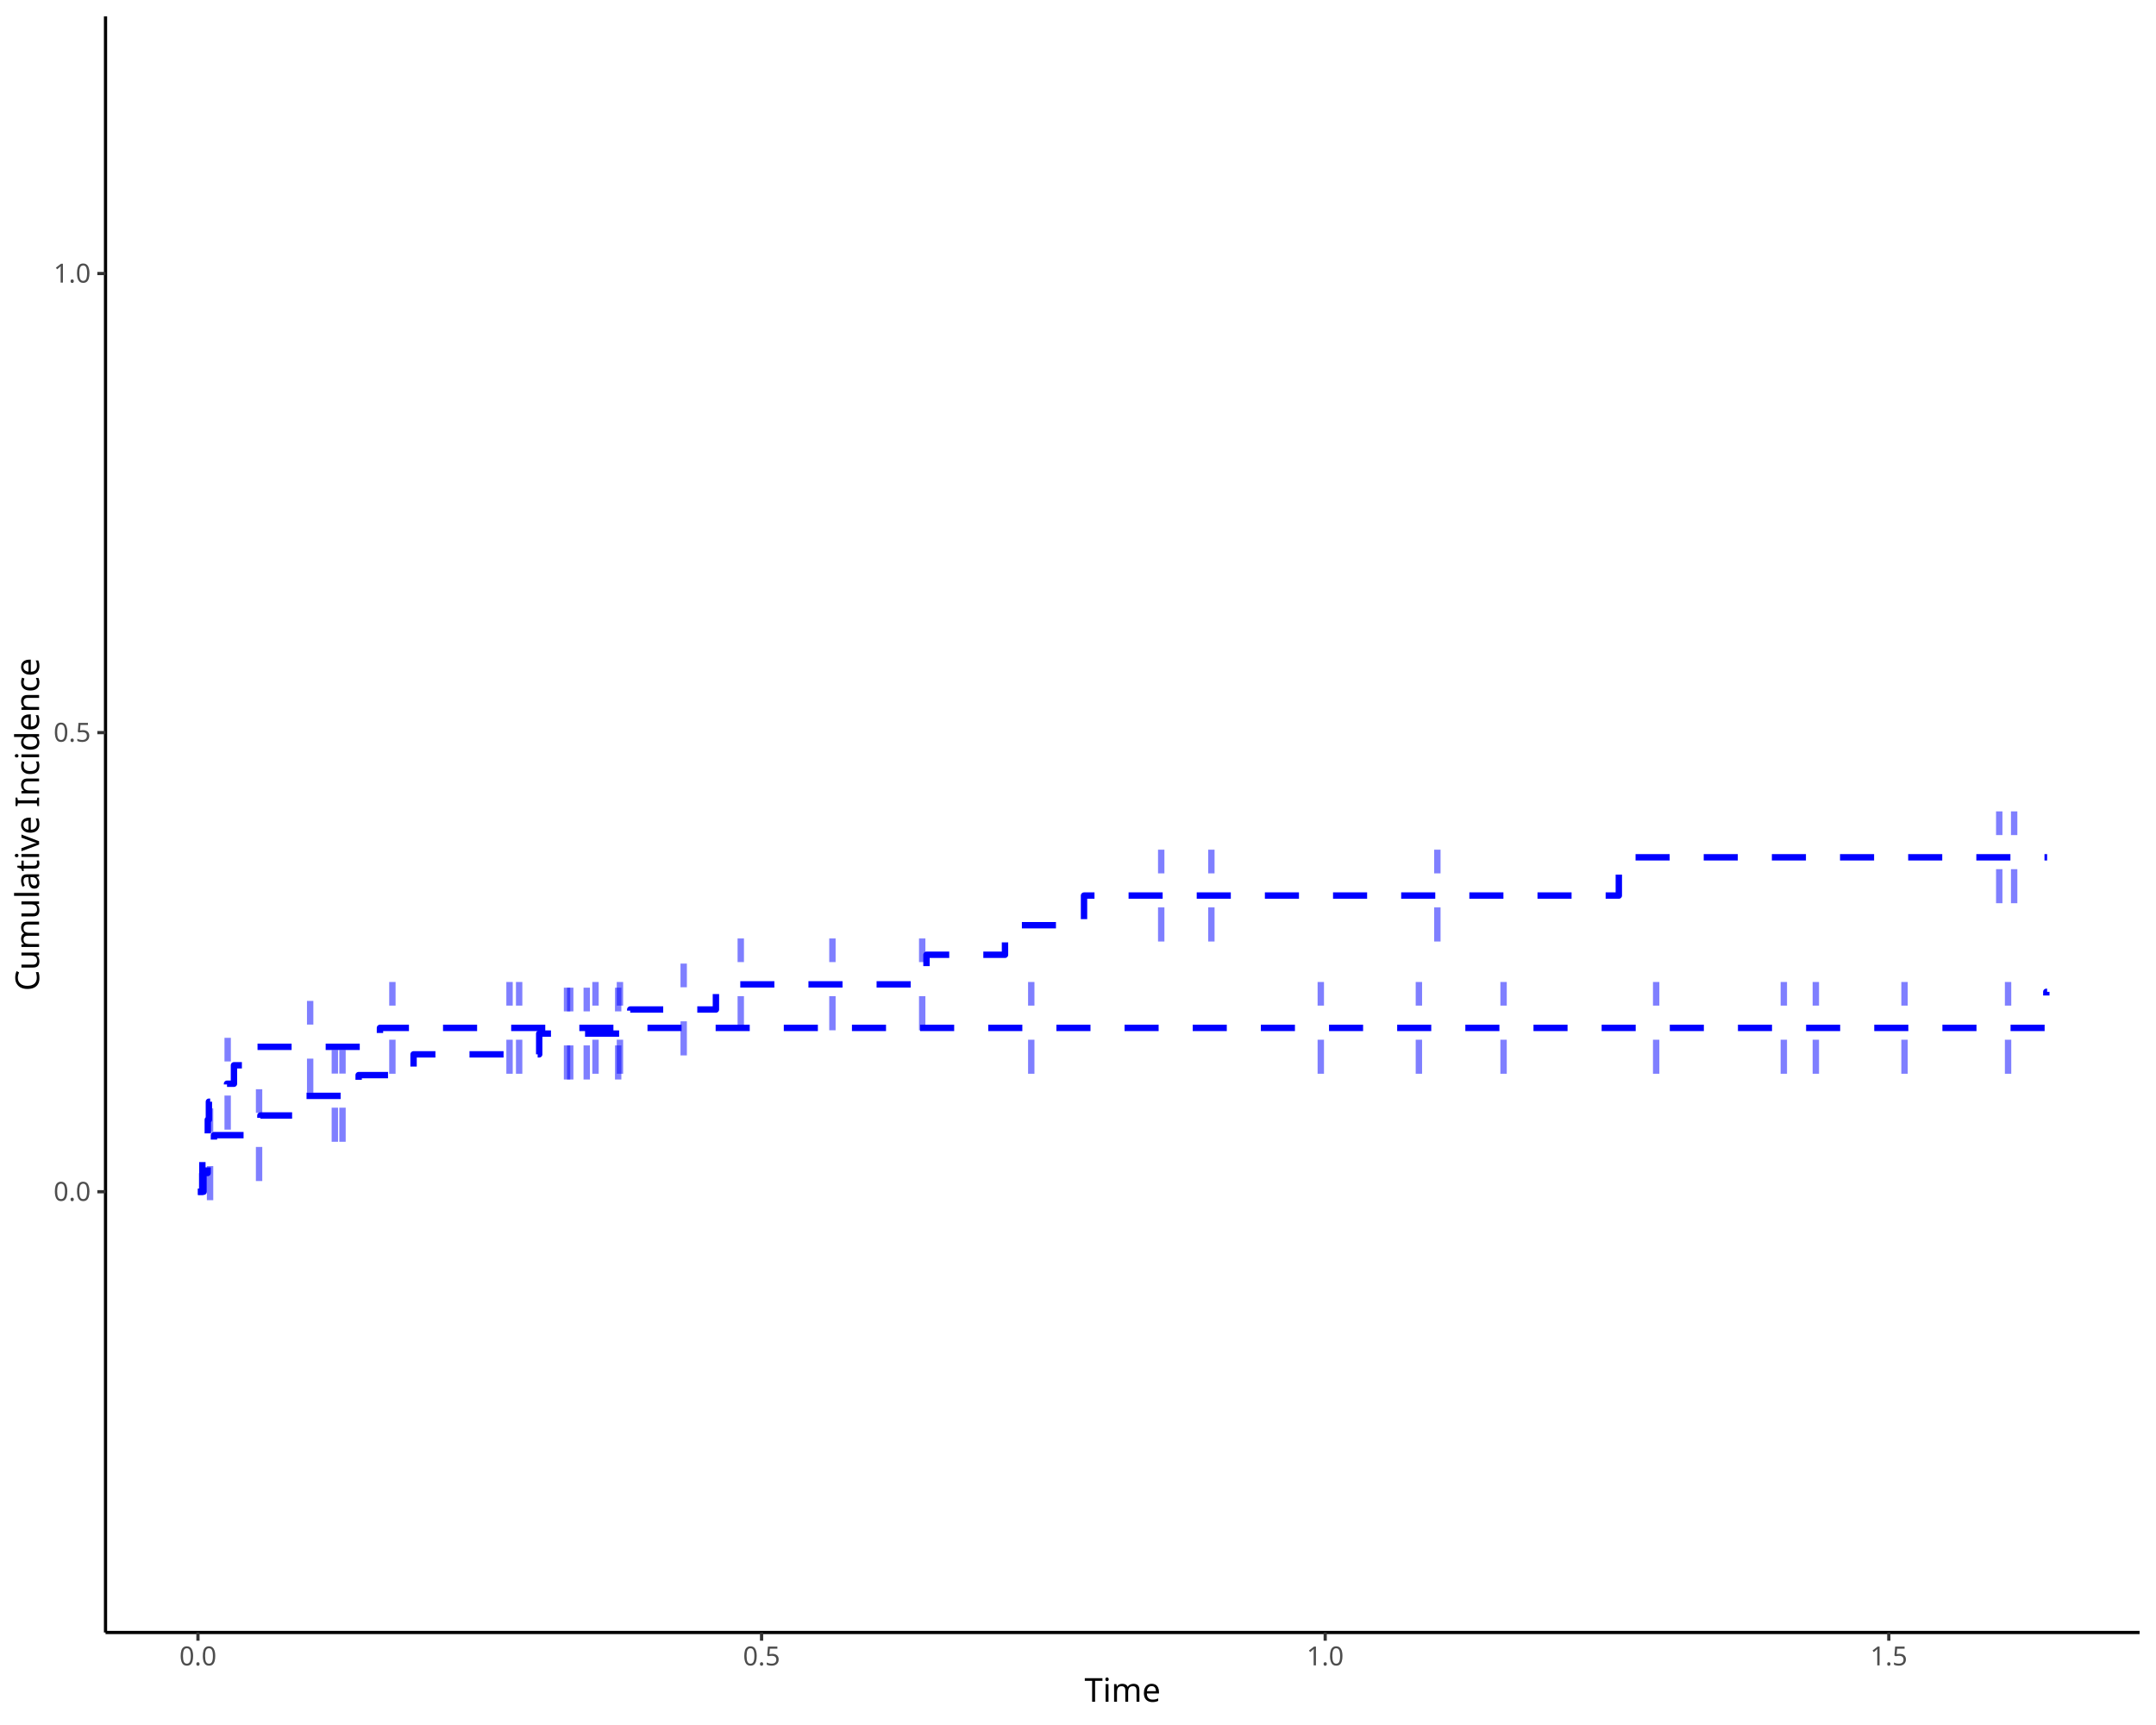
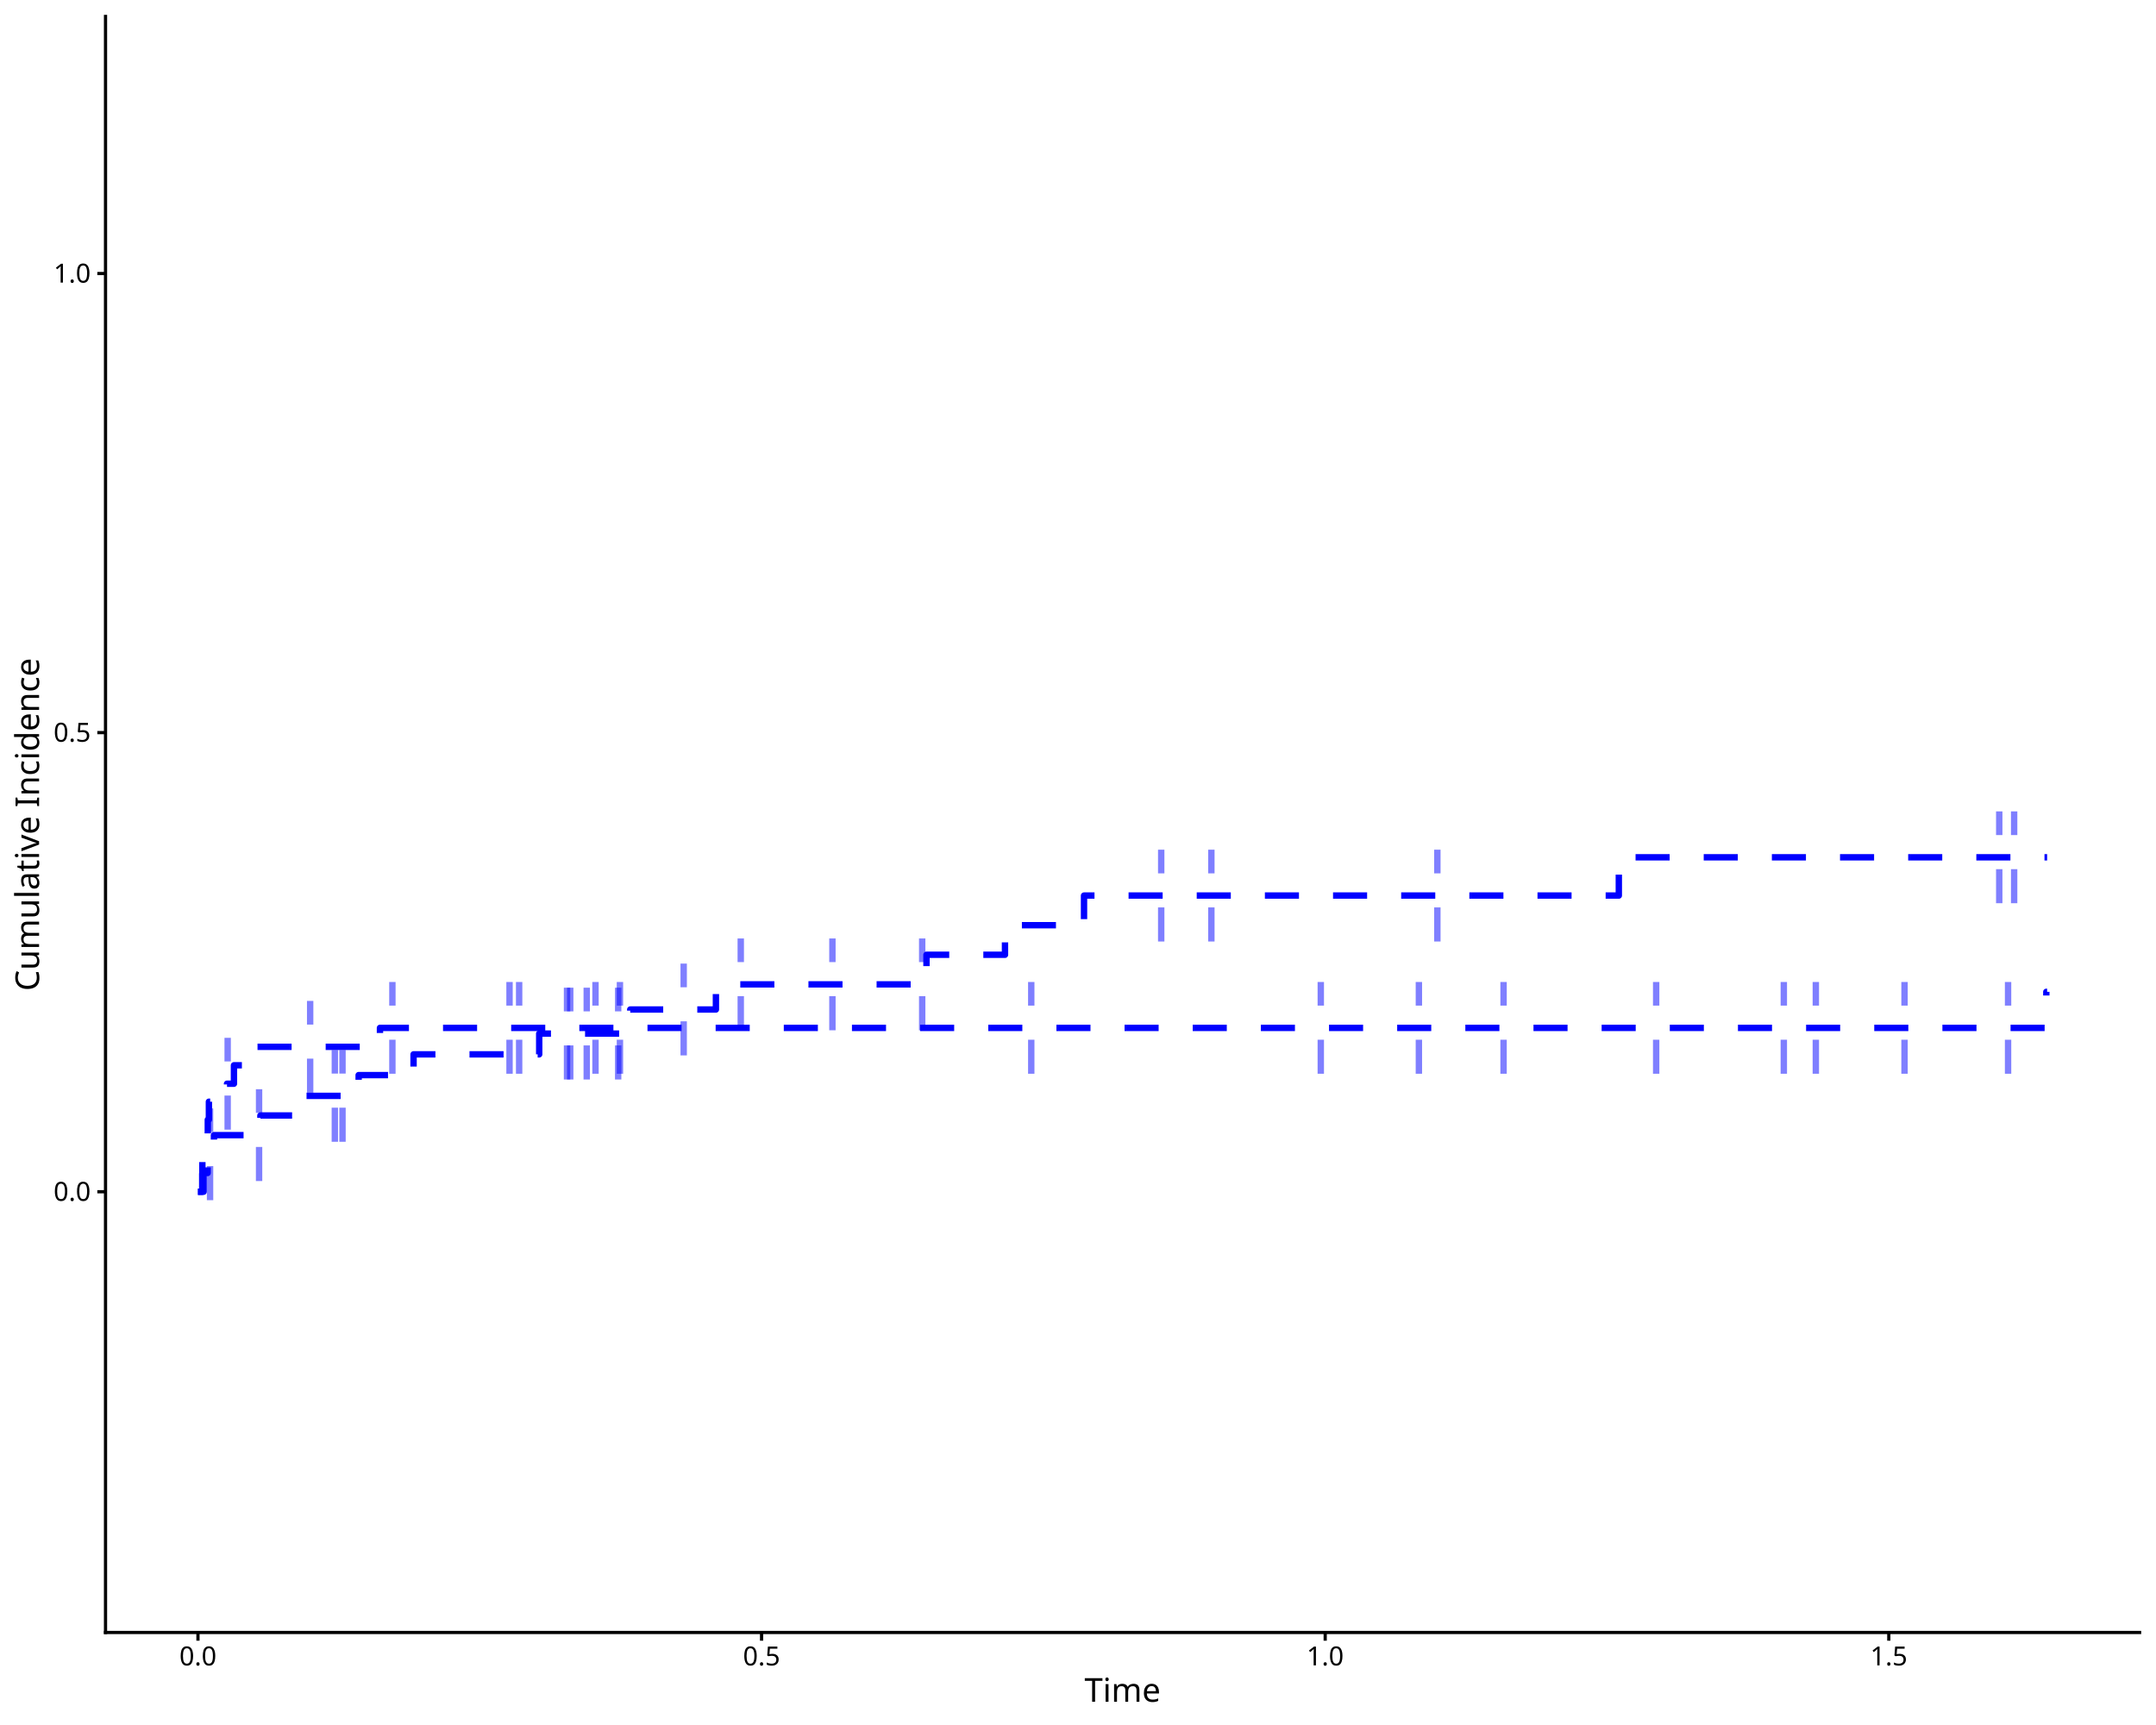
<svg xmlns="http://www.w3.org/2000/svg" class="svglite" data-engine-version="2.0" width="720.00pt" height="576.00pt" viewBox="0 0 720.00 576.00">
  <defs>
    <style type="text/css">
    .svglite line, .svglite polyline, .svglite polygon, .svglite path, .svglite rect, .svglite circle {
      fill: none;
      stroke: #000000;
      stroke-linecap: round;
      stroke-linejoin: round;
      stroke-miterlimit: 10.00;
    }
  </style>
  </defs>
  <rect width="100%" height="100%" style="stroke: none; fill: #FFFFFF;" />
  <defs>
    <clipPath id="cpMC4wMHw3MjAuMDB8MC4wMHw1NzYuMDA=">
      <rect x="0.00" y="0.00" width="720.00" height="576.00" />
    </clipPath>
  </defs>
  <g clip-path="url(#cpMC4wMHw3MjAuMDB8MC4wMHw1NzYuMDA=)">
    <rect x="0.00" y="0.00" width="720.00" height="576.00" style="stroke-width: 1.07; stroke: #FFFFFF; fill: #FFFFFF;" />
  </g>
  <defs>
    <clipPath id="cpMzUuMjR8NzE0LjUyfDUuNDh8NTQ1LjEx">
      <rect x="35.24" y="5.48" width="679.28" height="539.63" />
    </clipPath>
  </defs>
  <g clip-path="url(#cpMzUuMjR8NzE0LjUyfDUuNDh8NTQ1LjEx)">
    <rect x="35.24" y="5.48" width="679.28" height="539.63" style="stroke-width: 1.07; stroke: none; fill: #FFFFFF;" />
    <polyline points="66.11,397.94 66.87,397.94 66.87,397.94 67.53,397.94 67.53,397.94 67.58,397.94 67.58,397.94 68.00,397.94 68.00,391.68 68.26,391.68 68.26,391.68 68.43,391.68 68.43,391.68 69.34,391.68 69.34,385.43 69.39,385.43 69.39,385.43 69.76,385.43 69.76,385.43 70.95,385.43 70.95,385.43 71.45,385.43 71.45,379.03 71.96,379.03 71.96,379.03 72.49,379.03 72.49,379.03 73.28,379.03 73.28,379.03 75.81,379.03 75.81,379.03 78.13,379.03 78.13,379.03 78.19,379.03 78.19,379.03 85.22,379.03 85.22,379.03 86.96,379.03 86.96,372.48 90.26,372.48 90.26,372.48 93.72,372.48 93.72,372.48 95.24,372.48 95.24,372.48 98.76,372.48 98.76,365.92 114.24,365.92 114.24,365.92 119.77,365.92 119.77,358.99 126.89,358.99 126.89,358.99 128.72,358.99 128.72,358.99 129.46,358.99 129.46,358.99 136.32,358.99 136.32,358.99 138.11,358.99 138.11,352.06 143.21,352.06 143.21,352.06 158.55,352.06 158.55,352.06 180.07,352.06 180.07,345.13 192.10,345.13 192.10,345.13 200.76,345.13 200.76,345.13 210.47,345.13 210.47,337.09 239.08,337.09 239.08,328.69 241.47,328.69 241.47,328.69 300.97,328.69 300.97,328.69 309.40,328.69 309.40,318.81 335.62,318.81 335.62,308.93 362.01,308.93 362.01,299.04 388.75,299.04 388.75,299.04 419.48,299.04 419.48,299.04 532.88,299.04 532.88,299.04 540.61,299.04 540.61,286.27 683.37,286.27 683.37,286.27 683.64,286.27 683.64,286.27 " style="stroke-width: 2.13; stroke: #0000FF; stroke-dasharray: 11.38,11.38; stroke-linecap: butt;" />
    <polyline points="66.11,397.94 66.87,397.94 66.87,397.94 67.53,397.94 67.53,391.93 67.58,391.93 67.58,385.92 68.00,385.92 68.00,385.92 68.26,385.92 68.26,385.92 68.43,385.92 68.43,379.90 69.34,379.90 69.34,379.90 69.39,379.90 69.39,373.89 69.76,373.89 69.76,367.88 70.95,367.88 70.95,367.88 71.45,367.88 71.45,367.88 71.96,367.88 71.96,367.88 72.49,367.88 72.49,367.88 73.28,367.88 73.28,367.88 75.81,367.88 75.81,361.87 78.13,361.87 78.13,355.71 78.19,355.71 78.19,355.71 85.22,355.71 85.22,349.55 86.96,349.55 86.96,349.55 90.26,349.55 90.26,349.55 93.72,349.55 93.72,349.55 95.24,349.55 95.24,349.55 98.76,349.55 98.76,349.55 114.24,349.55 114.24,349.55 119.77,349.55 119.77,349.55 126.89,349.55 126.89,343.22 128.72,343.22 128.72,343.22 129.46,343.22 129.46,343.22 136.32,343.22 136.32,343.22 138.11,343.22 138.11,343.22 143.21,343.22 143.21,343.22 158.55,343.22 158.55,343.22 180.07,343.22 180.07,343.22 192.10,343.22 192.10,343.22 200.76,343.22 200.76,343.22 210.47,343.22 210.47,343.22 239.08,343.22 239.08,343.22 241.47,343.22 241.47,343.22 300.97,343.22 300.97,343.22 309.40,343.22 309.40,343.22 335.62,343.22 335.62,343.22 362.01,343.22 362.01,343.22 388.75,343.22 388.75,343.22 419.48,343.22 419.48,343.22 532.88,343.22 532.88,343.22 540.61,343.22 540.61,343.22 683.37,343.22 683.37,331.19 683.64,331.19 683.64,331.19 " style="stroke-width: 2.13; stroke: #0000FF; stroke-dasharray: 11.38,11.38; stroke-linecap: butt;" />
    <line x1="70.15" y1="400.76" x2="70.15" y2="370.09" style="stroke-width: 2.13; stroke: #0000FF; stroke-opacity: 0.50; stroke-dasharray: 11.38,11.38; stroke-linecap: butt;" />
    <line x1="86.52" y1="394.36" x2="86.52" y2="363.70" style="stroke-width: 2.13; stroke: #0000FF; stroke-opacity: 0.50; stroke-dasharray: 11.38,11.38; stroke-linecap: butt;" />
    <line x1="111.82" y1="381.25" x2="111.82" y2="350.59" style="stroke-width: 2.13; stroke: #0000FF; stroke-opacity: 0.50; stroke-dasharray: 11.38,11.38; stroke-linecap: butt;" />
    <line x1="114.38" y1="381.25" x2="114.38" y2="350.59" style="stroke-width: 2.13; stroke: #0000FF; stroke-opacity: 0.50; stroke-dasharray: 11.38,11.38; stroke-linecap: butt;" />
    <line x1="189.36" y1="360.46" x2="189.36" y2="329.80" style="stroke-width: 2.13; stroke: #0000FF; stroke-opacity: 0.50; stroke-dasharray: 11.38,11.38; stroke-linecap: butt;" />
    <line x1="190.43" y1="360.46" x2="190.43" y2="329.80" style="stroke-width: 2.13; stroke: #0000FF; stroke-opacity: 0.50; stroke-dasharray: 11.38,11.38; stroke-linecap: butt;" />
    <line x1="195.94" y1="360.46" x2="195.94" y2="329.80" style="stroke-width: 2.13; stroke: #0000FF; stroke-opacity: 0.50; stroke-dasharray: 11.38,11.38; stroke-linecap: butt;" />
    <line x1="206.44" y1="360.46" x2="206.44" y2="329.80" style="stroke-width: 2.13; stroke: #0000FF; stroke-opacity: 0.50; stroke-dasharray: 11.38,11.38; stroke-linecap: butt;" />
    <line x1="228.32" y1="352.42" x2="228.32" y2="321.76" style="stroke-width: 2.13; stroke: #0000FF; stroke-opacity: 0.50; stroke-dasharray: 11.38,11.38; stroke-linecap: butt;" />
    <line x1="247.38" y1="344.02" x2="247.38" y2="313.36" style="stroke-width: 2.13; stroke: #0000FF; stroke-opacity: 0.50; stroke-dasharray: 11.38,11.38; stroke-linecap: butt;" />
    <line x1="277.99" y1="344.02" x2="277.99" y2="313.36" style="stroke-width: 2.13; stroke: #0000FF; stroke-opacity: 0.50; stroke-dasharray: 11.38,11.38; stroke-linecap: butt;" />
    <line x1="307.97" y1="344.02" x2="307.97" y2="313.36" style="stroke-width: 2.13; stroke: #0000FF; stroke-opacity: 0.50; stroke-dasharray: 11.38,11.38; stroke-linecap: butt;" />
    <line x1="387.79" y1="314.38" x2="387.79" y2="283.71" style="stroke-width: 2.13; stroke: #0000FF; stroke-opacity: 0.50; stroke-dasharray: 11.38,11.38; stroke-linecap: butt;" />
    <line x1="404.54" y1="314.38" x2="404.54" y2="283.71" style="stroke-width: 2.13; stroke: #0000FF; stroke-opacity: 0.50; stroke-dasharray: 11.38,11.38; stroke-linecap: butt;" />
    <line x1="480.01" y1="314.38" x2="480.01" y2="283.71" style="stroke-width: 2.13; stroke: #0000FF; stroke-opacity: 0.50; stroke-dasharray: 11.38,11.38; stroke-linecap: butt;" />
    <line x1="667.65" y1="301.60" x2="667.65" y2="270.94" style="stroke-width: 2.13; stroke: #0000FF; stroke-opacity: 0.50; stroke-dasharray: 11.38,11.38; stroke-linecap: butt;" />
    <line x1="672.63" y1="301.60" x2="672.63" y2="270.94" style="stroke-width: 2.13; stroke: #0000FF; stroke-opacity: 0.50; stroke-dasharray: 11.38,11.38; stroke-linecap: butt;" />
    <line x1="76.03" y1="377.20" x2="76.03" y2="346.54" style="stroke-width: 2.13; stroke: #0000FF; stroke-opacity: 0.50; stroke-dasharray: 11.38,11.38; stroke-linecap: butt;" />
    <line x1="103.58" y1="364.88" x2="103.58" y2="334.22" style="stroke-width: 2.13; stroke: #0000FF; stroke-opacity: 0.50; stroke-dasharray: 11.38,11.38; stroke-linecap: butt;" />
    <line x1="131.04" y1="358.55" x2="131.04" y2="327.89" style="stroke-width: 2.13; stroke: #0000FF; stroke-opacity: 0.50; stroke-dasharray: 11.38,11.38; stroke-linecap: butt;" />
    <line x1="170.16" y1="358.55" x2="170.16" y2="327.89" style="stroke-width: 2.13; stroke: #0000FF; stroke-opacity: 0.50; stroke-dasharray: 11.38,11.38; stroke-linecap: butt;" />
    <line x1="173.37" y1="358.55" x2="173.37" y2="327.89" style="stroke-width: 2.13; stroke: #0000FF; stroke-opacity: 0.50; stroke-dasharray: 11.38,11.38; stroke-linecap: butt;" />
    <line x1="198.87" y1="358.55" x2="198.87" y2="327.89" style="stroke-width: 2.13; stroke: #0000FF; stroke-opacity: 0.50; stroke-dasharray: 11.38,11.38; stroke-linecap: butt;" />
    <line x1="207.03" y1="358.55" x2="207.03" y2="327.89" style="stroke-width: 2.13; stroke: #0000FF; stroke-opacity: 0.50; stroke-dasharray: 11.38,11.38; stroke-linecap: butt;" />
    <line x1="344.39" y1="358.55" x2="344.39" y2="327.89" style="stroke-width: 2.13; stroke: #0000FF; stroke-opacity: 0.50; stroke-dasharray: 11.38,11.38; stroke-linecap: butt;" />
    <line x1="441.08" y1="358.55" x2="441.08" y2="327.89" style="stroke-width: 2.13; stroke: #0000FF; stroke-opacity: 0.50; stroke-dasharray: 11.38,11.38; stroke-linecap: butt;" />
    <line x1="473.84" y1="358.55" x2="473.84" y2="327.89" style="stroke-width: 2.13; stroke: #0000FF; stroke-opacity: 0.50; stroke-dasharray: 11.38,11.38; stroke-linecap: butt;" />
    <line x1="502.12" y1="358.55" x2="502.12" y2="327.89" style="stroke-width: 2.13; stroke: #0000FF; stroke-opacity: 0.50; stroke-dasharray: 11.38,11.38; stroke-linecap: butt;" />
    <line x1="553.08" y1="358.55" x2="553.08" y2="327.89" style="stroke-width: 2.13; stroke: #0000FF; stroke-opacity: 0.50; stroke-dasharray: 11.38,11.38; stroke-linecap: butt;" />
    <line x1="595.71" y1="358.55" x2="595.71" y2="327.89" style="stroke-width: 2.13; stroke: #0000FF; stroke-opacity: 0.50; stroke-dasharray: 11.38,11.38; stroke-linecap: butt;" />
    <line x1="606.40" y1="358.55" x2="606.40" y2="327.89" style="stroke-width: 2.13; stroke: #0000FF; stroke-opacity: 0.50; stroke-dasharray: 11.38,11.38; stroke-linecap: butt;" />
    <line x1="636.02" y1="358.55" x2="636.02" y2="327.89" style="stroke-width: 2.13; stroke: #0000FF; stroke-opacity: 0.50; stroke-dasharray: 11.38,11.38; stroke-linecap: butt;" />
    <line x1="670.60" y1="358.55" x2="670.60" y2="327.89" style="stroke-width: 2.13; stroke: #0000FF; stroke-opacity: 0.50; stroke-dasharray: 11.38,11.38; stroke-linecap: butt;" />
  </g>
  <g clip-path="url(#cpMC4wMHw3MjAuMDB8MC4wMHw1NzYuMDA=)">
-     <polyline points="35.24,545.11 35.24,5.48 " style="stroke-width: 1.07; stroke-linecap: butt;" />
-     <text x="30.31" y="400.97" text-anchor="end" style="font-size: 8.80px; fill: #4D4D4D; font-family: sans;" textLength="12.23px" lengthAdjust="spacingAndGlyphs">0.0</text>
-     <text x="30.31" y="247.66" text-anchor="end" style="font-size: 8.80px; fill: #4D4D4D; font-family: sans;" textLength="12.23px" lengthAdjust="spacingAndGlyphs">0.5</text>
-     <text x="30.31" y="94.36" text-anchor="end" style="font-size: 8.80px; fill: #4D4D4D; font-family: sans;" textLength="12.23px" lengthAdjust="spacingAndGlyphs">1.0</text>
-     <polyline points="32.50,397.94 35.24,397.94 " style="stroke-width: 1.07; stroke: #333333; stroke-linecap: butt;" />
-     <polyline points="32.50,244.63 35.24,244.63 " style="stroke-width: 1.07; stroke: #333333; stroke-linecap: butt;" />
-     <polyline points="32.50,91.33 35.24,91.33 " style="stroke-width: 1.07; stroke: #333333; stroke-linecap: butt;" />
-     <polyline points="35.24,545.11 714.52,545.11 " style="stroke-width: 1.07; stroke-linecap: butt;" />
-     <polyline points="66.11,547.85 66.11,545.11 " style="stroke-width: 1.07; stroke: #333333; stroke-linecap: butt;" />
-     <polyline points="254.33,547.85 254.33,545.11 " style="stroke-width: 1.07; stroke: #333333; stroke-linecap: butt;" />
-     <polyline points="442.55,547.85 442.55,545.11 " style="stroke-width: 1.07; stroke: #333333; stroke-linecap: butt;" />
-     <polyline points="630.77,547.85 630.77,545.11 " style="stroke-width: 1.07; stroke: #333333; stroke-linecap: butt;" />
-     <text x="66.11" y="556.10" text-anchor="middle" style="font-size: 8.80px; fill: #4D4D4D; font-family: sans;" textLength="12.23px" lengthAdjust="spacingAndGlyphs">0.0</text>
-     <text x="254.33" y="556.10" text-anchor="middle" style="font-size: 8.80px; fill: #4D4D4D; font-family: sans;" textLength="12.23px" lengthAdjust="spacingAndGlyphs">0.5</text>
-     <text x="442.55" y="556.10" text-anchor="middle" style="font-size: 8.80px; fill: #4D4D4D; font-family: sans;" textLength="12.23px" lengthAdjust="spacingAndGlyphs">1.0</text>
-     <text x="630.77" y="556.10" text-anchor="middle" style="font-size: 8.80px; fill: #4D4D4D; font-family: sans;" textLength="12.23px" lengthAdjust="spacingAndGlyphs">1.5</text>
+     <polyline points="35.24,545.11 35.24,5.48 " style="stroke-width: 1.07; stroke-linecap: square;" />
+     <text x="30.31" y="400.97" text-anchor="end" style="font-size: 8.80px; font-family: sans;" textLength="12.23px" lengthAdjust="spacingAndGlyphs">0.0</text>
+     <text x="30.31" y="247.66" text-anchor="end" style="font-size: 8.80px; font-family: sans;" textLength="12.23px" lengthAdjust="spacingAndGlyphs">0.5</text>
+     <text x="30.31" y="94.36" text-anchor="end" style="font-size: 8.80px; font-family: sans;" textLength="12.23px" lengthAdjust="spacingAndGlyphs">1.0</text>
+     <polyline points="32.50,397.94 35.24,397.94 " style="stroke-width: 1.07; stroke-linecap: butt;" />
+     <polyline points="32.50,244.63 35.24,244.63 " style="stroke-width: 1.07; stroke-linecap: butt;" />
+     <polyline points="32.50,91.33 35.24,91.33 " style="stroke-width: 1.07; stroke-linecap: butt;" />
+     <polyline points="35.24,545.11 714.52,545.11 " style="stroke-width: 1.07; stroke-linecap: square;" />
+     <polyline points="66.11,547.85 66.11,545.11 " style="stroke-width: 1.07; stroke-linecap: butt;" />
+     <polyline points="254.33,547.85 254.33,545.11 " style="stroke-width: 1.07; stroke-linecap: butt;" />
+     <polyline points="442.55,547.85 442.55,545.11 " style="stroke-width: 1.07; stroke-linecap: butt;" />
+     <polyline points="630.77,547.85 630.77,545.11 " style="stroke-width: 1.07; stroke-linecap: butt;" />
+     <text x="66.11" y="556.10" text-anchor="middle" style="font-size: 8.80px; font-family: sans;" textLength="12.23px" lengthAdjust="spacingAndGlyphs">0.0</text>
+     <text x="254.33" y="556.10" text-anchor="middle" style="font-size: 8.80px; font-family: sans;" textLength="12.23px" lengthAdjust="spacingAndGlyphs">0.5</text>
+     <text x="442.55" y="556.10" text-anchor="middle" style="font-size: 8.80px; font-family: sans;" textLength="12.23px" lengthAdjust="spacingAndGlyphs">1.0</text>
+     <text x="630.77" y="556.10" text-anchor="middle" style="font-size: 8.80px; font-family: sans;" textLength="12.23px" lengthAdjust="spacingAndGlyphs">1.5</text>
    <text x="374.88" y="568.24" text-anchor="middle" style="font-size: 11.00px; font-family: sans;" textLength="24.45px" lengthAdjust="spacingAndGlyphs">Time</text>
    <text transform="translate(13.05,275.30) rotate(-90)" text-anchor="middle" style="font-size: 11.00px; font-family: sans;" textLength="105.18px" lengthAdjust="spacingAndGlyphs">Cumulative Incidence</text>
  </g>
</svg>
